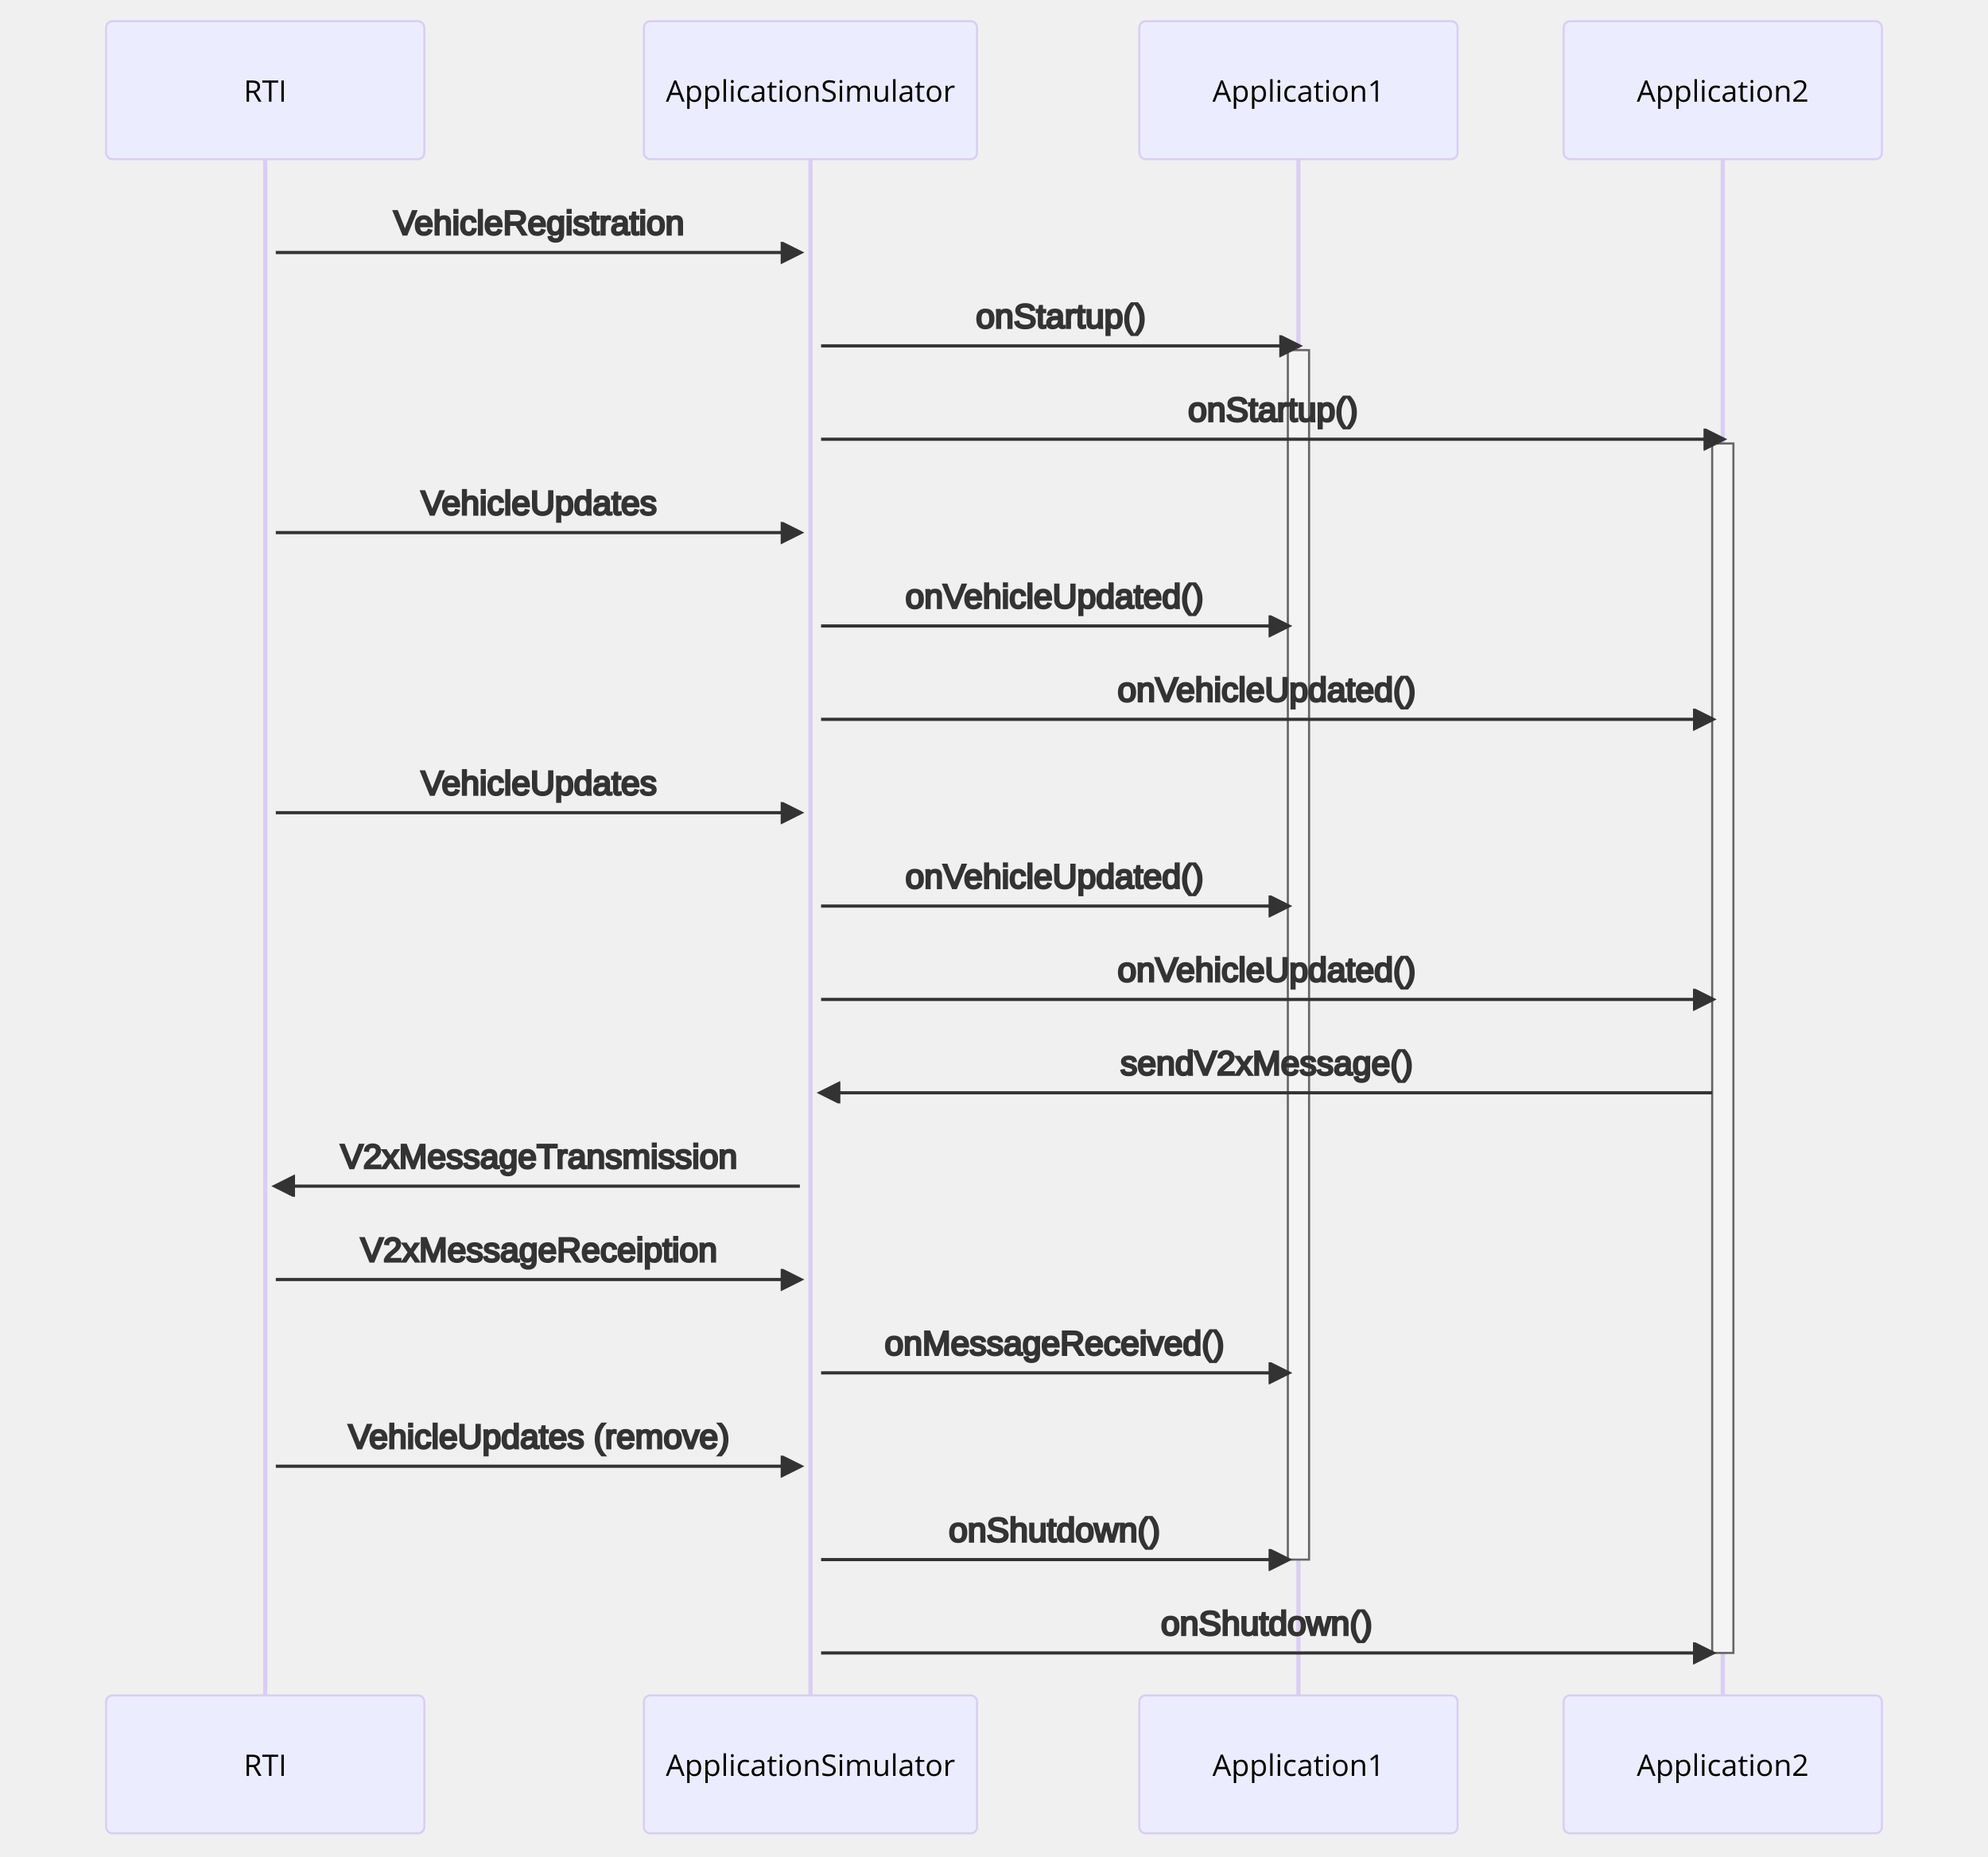
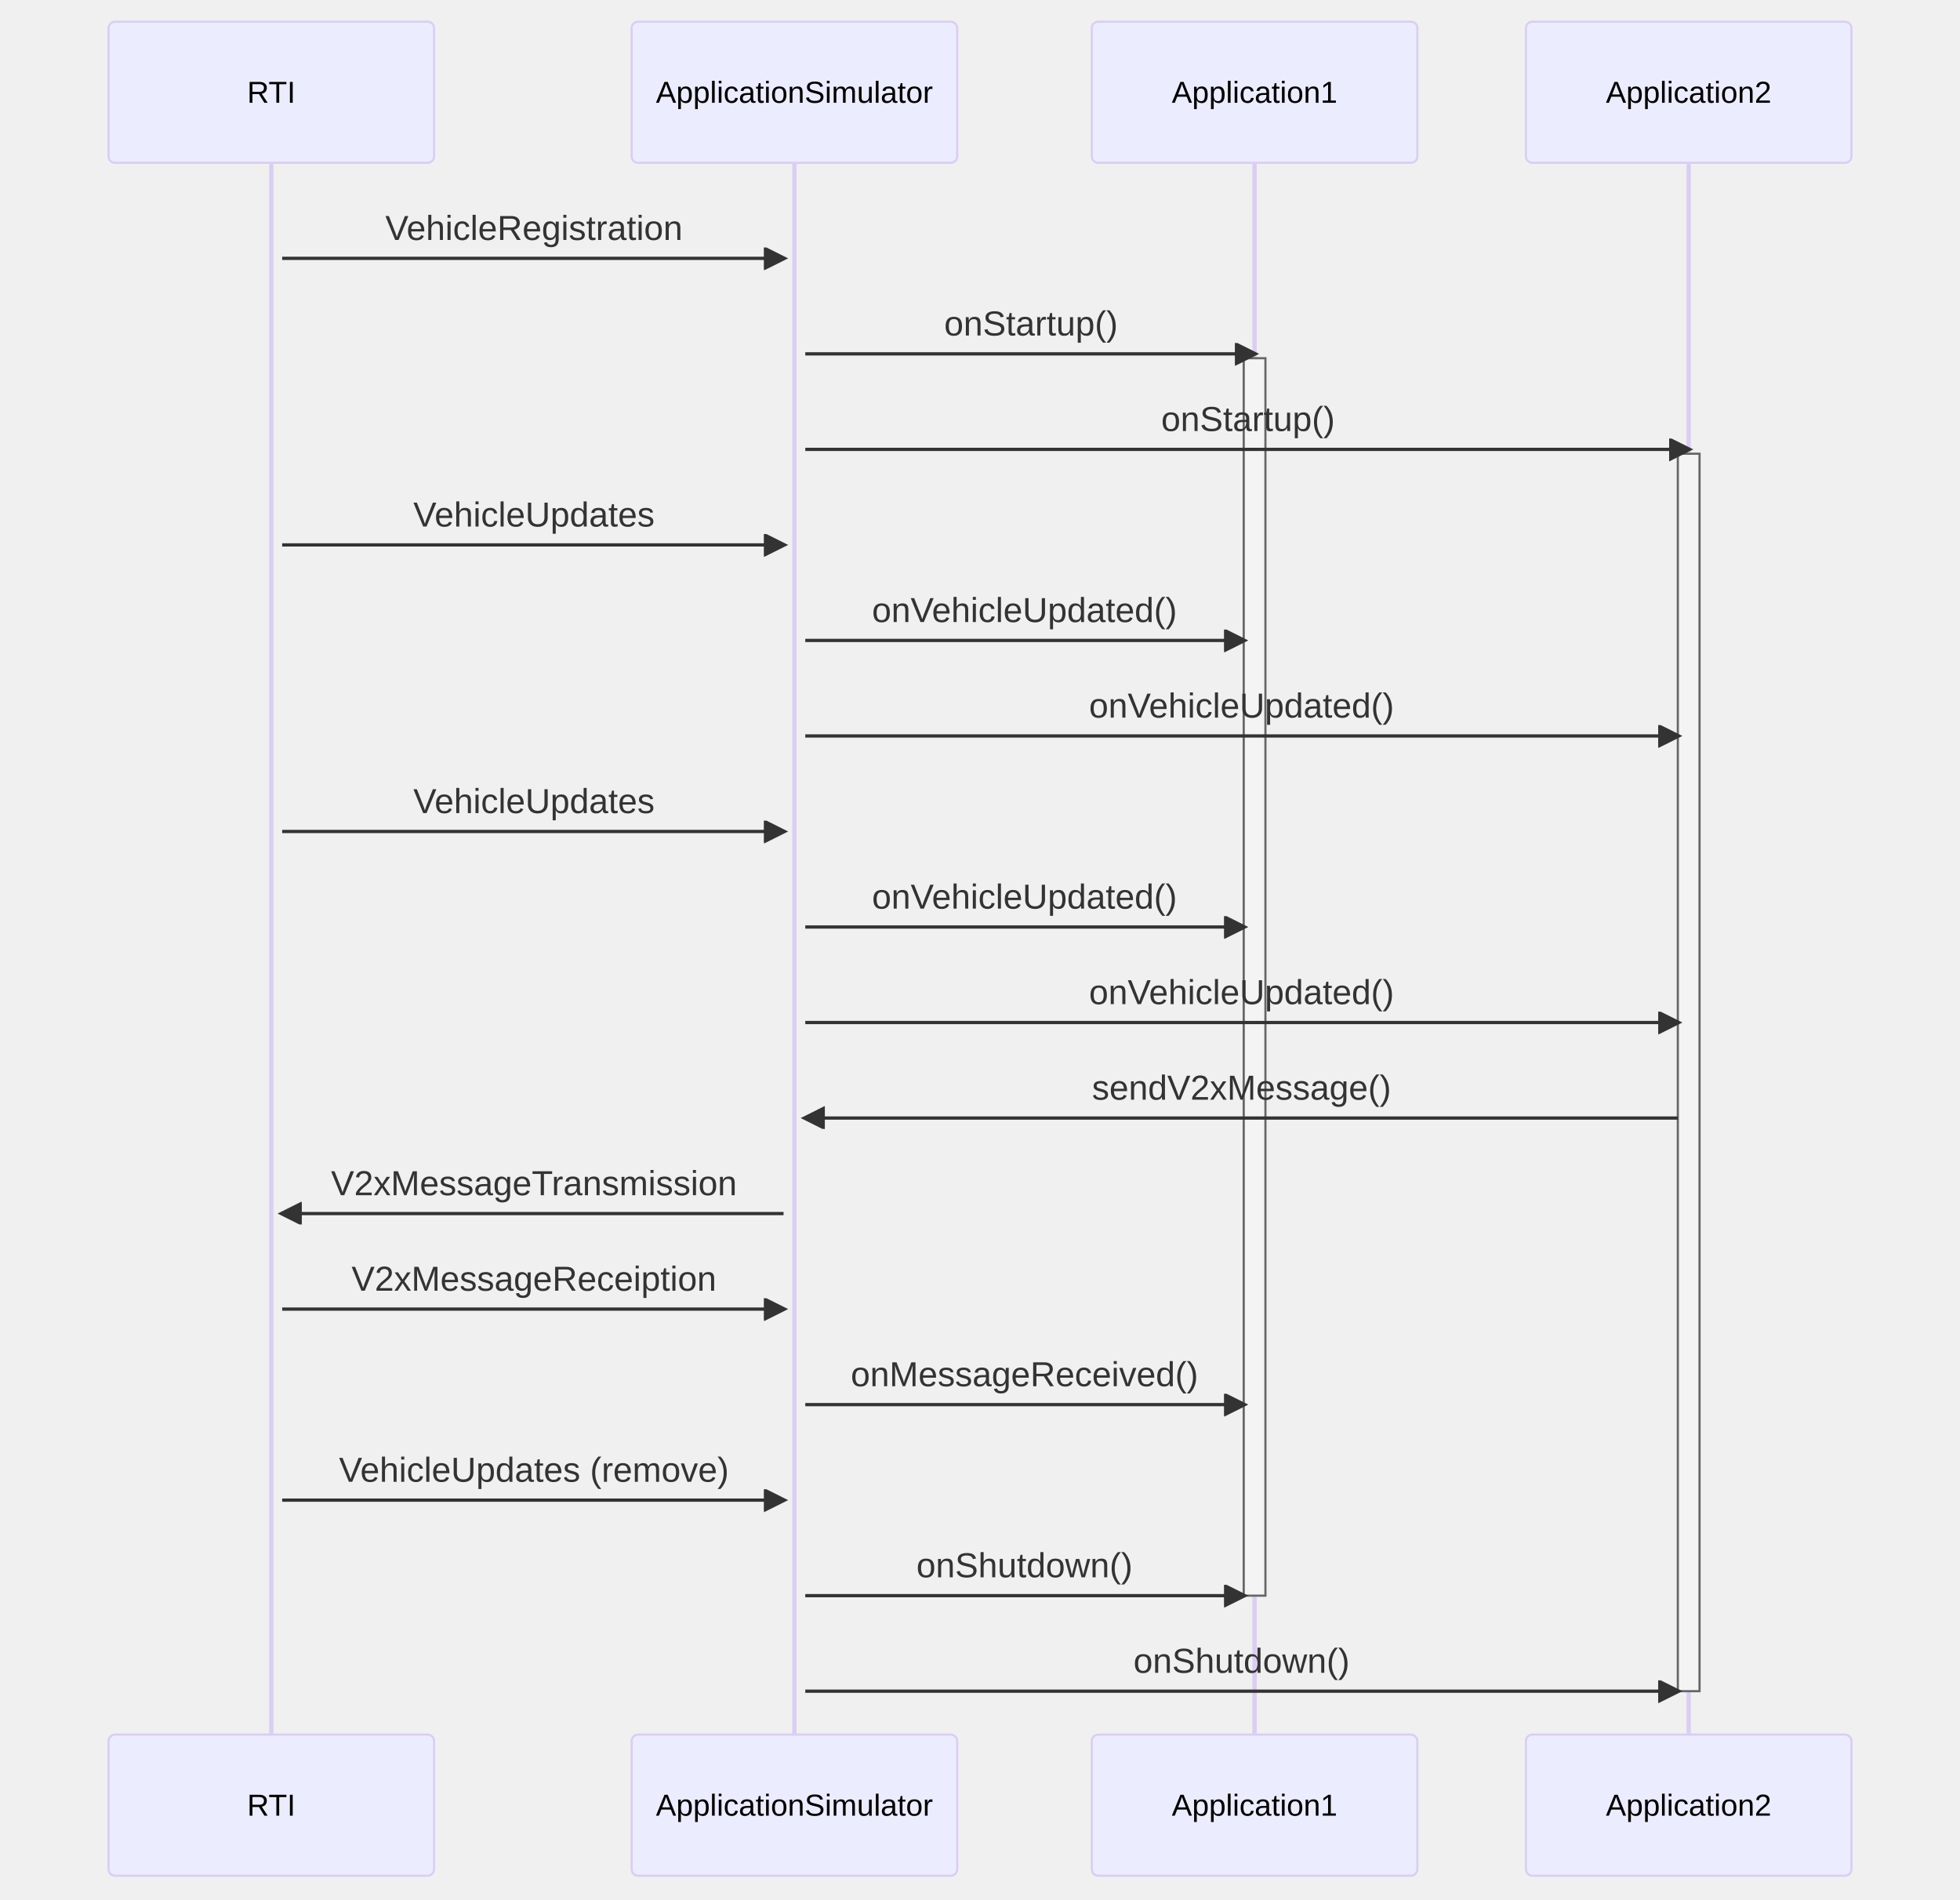
- <svg xmlns="http://www.w3.org/2000/svg" aria-labelledby="chart-title-mermaid-1658409613458 chart-desc-mermaid-1658409613458" role="img" viewBox="-50 -10 937 875" style="max-width: 937px; background-color: white;" height="875" width="100%" id="mermaid-1658409613458">
-   <style>#mermaid-1658409613458 {font-family:"trebuchet ms",verdana,arial,sans-serif;font-size:16px;fill:#333;}#mermaid-1658409613458 .error-icon{fill:#552222;}#mermaid-1658409613458 .error-text{fill:#552222;stroke:#552222;}#mermaid-1658409613458 .edge-thickness-normal{stroke-width:2px;}#mermaid-1658409613458 .edge-thickness-thick{stroke-width:3.5px;}#mermaid-1658409613458 .edge-pattern-solid{stroke-dasharray:0;}#mermaid-1658409613458 .edge-pattern-dashed{stroke-dasharray:3;}#mermaid-1658409613458 .edge-pattern-dotted{stroke-dasharray:2;}#mermaid-1658409613458 .marker{fill:#333333;stroke:#333333;}#mermaid-1658409613458 .marker.cross{stroke:#333333;}#mermaid-1658409613458 svg{font-family:"trebuchet ms",verdana,arial,sans-serif;font-size:16px;}#mermaid-1658409613458 .actor{stroke:hsl(259.626, 59.777%, 87.902%);fill:#ECECFF;}#mermaid-1658409613458 text.actor&gt;tspan{fill:black;stroke:none;}#mermaid-1658409613458 .actor-line{stroke:grey;}#mermaid-1658409613458 .messageLine0{stroke-width:1.5;stroke-dasharray:none;stroke:#333;}#mermaid-1658409613458 .messageLine1{stroke-width:1.5;stroke-dasharray:2,2;stroke:#333;}#mermaid-1658409613458 #arrowhead path{fill:#333;stroke:#333;}#mermaid-1658409613458 .sequenceNumber{fill:white;}#mermaid-1658409613458 #sequencenumber{fill:#333;}#mermaid-1658409613458 #crosshead path{fill:#333;stroke:#333;}#mermaid-1658409613458 .messageText{fill:#333;stroke:#333;}#mermaid-1658409613458 .labelBox{stroke:hsl(259.626, 59.777%, 87.902%);fill:#ECECFF;}#mermaid-1658409613458 .labelText,#mermaid-1658409613458 .labelText&gt;tspan{fill:black;stroke:none;}#mermaid-1658409613458 .loopText,#mermaid-1658409613458 .loopText&gt;tspan{fill:black;stroke:none;}#mermaid-1658409613458 .loopLine{stroke-width:2px;stroke-dasharray:2,2;stroke:hsl(259.626, 59.777%, 87.902%);fill:hsl(259.626, 59.777%, 87.902%);}#mermaid-1658409613458 .note{stroke:#aaaa33;fill:#fff5ad;}#mermaid-1658409613458 .noteText,#mermaid-1658409613458 .noteText&gt;tspan{fill:black;stroke:none;}#mermaid-1658409613458 .activation0{fill:#f4f4f4;stroke:#666;}#mermaid-1658409613458 .activation1{fill:#f4f4f4;stroke:#666;}#mermaid-1658409613458 .activation2{fill:#f4f4f4;stroke:#666;}#mermaid-1658409613458 .actorPopupMenu{position:absolute;}#mermaid-1658409613458 .actorPopupMenuPanel{position:absolute;fill:#ECECFF;box-shadow:0px 8px 16px 0px rgba(0,0,0,0.2);filter:drop-shadow(3px 5px 2px rgb(0 0 0 / 0.4));}#mermaid-1658409613458 .actor-man line{stroke:hsl(259.626, 59.777%, 87.902%);fill:#ECECFF;}#mermaid-1658409613458 .actor-man circle,#mermaid-1658409613458 line{stroke:hsl(259.626, 59.777%, 87.902%);fill:#ECECFF;stroke-width:2px;}#mermaid-1658409613458 :root{--mermaid-font-family:"trebuchet ms",verdana,arial,sans-serif;}</style>
+ <svg xmlns="http://www.w3.org/2000/svg" aria-labelledby="chart-title-mermaid-1666691301138 chart-desc-mermaid-1666691301138" role="img" viewBox="-50 -10 903 875" style="max-width: 903px; background-color: white;" width="100%" id="mermaid-1666691301138">
+   <style>#mermaid-1666691301138 {font-family:"trebuchet ms",verdana,arial,sans-serif;font-size:16px;fill:#333;}#mermaid-1666691301138 .error-icon{fill:#552222;}#mermaid-1666691301138 .error-text{fill:#552222;stroke:#552222;}#mermaid-1666691301138 .edge-thickness-normal{stroke-width:2px;}#mermaid-1666691301138 .edge-thickness-thick{stroke-width:3.5px;}#mermaid-1666691301138 .edge-pattern-solid{stroke-dasharray:0;}#mermaid-1666691301138 .edge-pattern-dashed{stroke-dasharray:3;}#mermaid-1666691301138 .edge-pattern-dotted{stroke-dasharray:2;}#mermaid-1666691301138 .marker{fill:#333333;stroke:#333333;}#mermaid-1666691301138 .marker.cross{stroke:#333333;}#mermaid-1666691301138 svg{font-family:"trebuchet ms",verdana,arial,sans-serif;font-size:16px;}#mermaid-1666691301138 .actor{stroke:hsl(259.626, 59.777%, 87.902%);fill:#ECECFF;}#mermaid-1666691301138 text.actor&gt;tspan{fill:black;stroke:none;}#mermaid-1666691301138 .actor-line{stroke:grey;}#mermaid-1666691301138 .messageLine0{stroke-width:1.5;stroke-dasharray:none;stroke:#333;}#mermaid-1666691301138 .messageLine1{stroke-width:1.5;stroke-dasharray:2,2;stroke:#333;}#mermaid-1666691301138 #arrowhead path{fill:#333;stroke:#333;}#mermaid-1666691301138 .sequenceNumber{fill:white;}#mermaid-1666691301138 #sequencenumber{fill:#333;}#mermaid-1666691301138 #crosshead path{fill:#333;stroke:#333;}#mermaid-1666691301138 .messageText{fill:#333;stroke:none;}#mermaid-1666691301138 .labelBox{stroke:hsl(259.626, 59.777%, 87.902%);fill:#ECECFF;}#mermaid-1666691301138 .labelText,#mermaid-1666691301138 .labelText&gt;tspan{fill:black;stroke:none;}#mermaid-1666691301138 .loopText,#mermaid-1666691301138 .loopText&gt;tspan{fill:black;stroke:none;}#mermaid-1666691301138 .loopLine{stroke-width:2px;stroke-dasharray:2,2;stroke:hsl(259.626, 59.777%, 87.902%);fill:hsl(259.626, 59.777%, 87.902%);}#mermaid-1666691301138 .note{stroke:#aaaa33;fill:#fff5ad;}#mermaid-1666691301138 .noteText,#mermaid-1666691301138 .noteText&gt;tspan{fill:black;stroke:none;}#mermaid-1666691301138 .activation0{fill:#f4f4f4;stroke:#666;}#mermaid-1666691301138 .activation1{fill:#f4f4f4;stroke:#666;}#mermaid-1666691301138 .activation2{fill:#f4f4f4;stroke:#666;}#mermaid-1666691301138 .actorPopupMenu{position:absolute;}#mermaid-1666691301138 .actorPopupMenuPanel{position:absolute;fill:#ECECFF;box-shadow:0px 8px 16px 0px rgba(0,0,0,0.2);filter:drop-shadow(3px 5px 2px rgb(0 0 0 / 0.4));}#mermaid-1666691301138 .actor-man line{stroke:hsl(259.626, 59.777%, 87.902%);fill:#ECECFF;}#mermaid-1666691301138 .actor-man circle,#mermaid-1666691301138 line{stroke:hsl(259.626, 59.777%, 87.902%);fill:#ECECFF;stroke-width:2px;}#mermaid-1666691301138 :root{--mermaid-font-family:"trebuchet ms",verdana,arial,sans-serif;}</style>
  <g />
  <defs>
    <symbol height="24" width="24" id="computer">
      <path d="M2 2v13h20v-13h-20zm18 11h-16v-9h16v9zm-10.228 6l.466-1h3.524l.467 1h-4.457zm14.228 3h-24l2-6h2.104l-1.33 4h18.45l-1.297-4h2.073l2 6zm-5-10h-14v-7h14v7z" transform="scale(.5)" />
    </symbol>
  </defs>
  <defs>
    <symbol clip-rule="evenodd" fill-rule="evenodd" id="database">
      <path d="M12.258.001l.256.004.255.005.253.008.251.01.249.012.247.015.246.016.242.019.241.02.239.023.236.024.233.027.231.028.229.031.225.032.223.034.22.036.217.038.214.04.211.041.208.043.205.045.201.046.198.048.194.05.191.051.187.053.183.054.18.056.175.057.172.059.168.06.163.061.16.063.155.064.15.066.074.033.073.033.071.034.07.034.069.035.068.035.067.035.066.035.064.036.064.036.062.036.06.036.06.037.058.037.058.037.055.038.055.038.053.038.052.038.051.039.05.039.048.039.047.039.045.04.044.04.043.04.041.04.04.041.039.041.037.041.036.041.034.041.033.042.032.042.03.042.029.042.027.042.026.043.024.043.023.043.021.043.02.043.018.044.017.043.015.044.013.044.012.044.011.045.009.044.007.045.006.045.004.045.002.045.001.045v17l-.001.045-.002.045-.004.045-.006.045-.007.045-.009.044-.011.045-.012.044-.013.044-.015.044-.017.043-.018.044-.02.043-.021.043-.023.043-.024.043-.026.043-.027.042-.029.042-.03.042-.032.042-.033.042-.034.041-.036.041-.037.041-.039.041-.04.041-.041.04-.043.04-.044.04-.045.04-.047.039-.048.039-.05.039-.051.039-.052.038-.053.038-.055.038-.055.038-.058.037-.058.037-.06.037-.06.036-.062.036-.064.036-.064.036-.066.035-.067.035-.068.035-.069.035-.07.034-.071.034-.073.033-.074.033-.15.066-.155.064-.16.063-.163.061-.168.06-.172.059-.175.057-.18.056-.183.054-.187.053-.191.051-.194.05-.198.048-.201.046-.205.045-.208.043-.211.041-.214.04-.217.038-.22.036-.223.034-.225.032-.229.031-.231.028-.233.027-.236.024-.239.023-.241.02-.242.019-.246.016-.247.015-.249.012-.251.01-.253.008-.255.005-.256.004-.258.001-.258-.001-.256-.004-.255-.005-.253-.008-.251-.01-.249-.012-.247-.015-.245-.016-.243-.019-.241-.02-.238-.023-.236-.024-.234-.027-.231-.028-.228-.031-.226-.032-.223-.034-.22-.036-.217-.038-.214-.04-.211-.041-.208-.043-.204-.045-.201-.046-.198-.048-.195-.05-.19-.051-.187-.053-.184-.054-.179-.056-.176-.057-.172-.059-.167-.06-.164-.061-.159-.063-.155-.064-.151-.066-.074-.033-.072-.033-.072-.034-.07-.034-.069-.035-.068-.035-.067-.035-.066-.035-.064-.036-.063-.036-.062-.036-.061-.036-.06-.037-.058-.037-.057-.037-.056-.038-.055-.038-.053-.038-.052-.038-.051-.039-.049-.039-.049-.039-.046-.039-.046-.04-.044-.04-.043-.04-.041-.04-.04-.041-.039-.041-.037-.041-.036-.041-.034-.041-.033-.042-.032-.042-.03-.042-.029-.042-.027-.042-.026-.043-.024-.043-.023-.043-.021-.043-.02-.043-.018-.044-.017-.043-.015-.044-.013-.044-.012-.044-.011-.045-.009-.044-.007-.045-.006-.045-.004-.045-.002-.045-.001-.045v-17l.001-.045.002-.045.004-.045.006-.045.007-.045.009-.044.011-.045.012-.044.013-.044.015-.044.017-.043.018-.044.02-.043.021-.043.023-.043.024-.043.026-.043.027-.042.029-.042.03-.042.032-.042.033-.042.034-.041.036-.041.037-.041.039-.041.04-.041.041-.04.043-.04.044-.04.046-.04.046-.039.049-.039.049-.039.051-.039.052-.038.053-.038.055-.038.056-.038.057-.037.058-.037.06-.037.061-.036.062-.036.063-.036.064-.036.066-.035.067-.035.068-.035.069-.035.07-.034.072-.034.072-.033.074-.033.151-.066.155-.064.159-.063.164-.061.167-.06.172-.059.176-.057.179-.056.184-.054.187-.053.19-.051.195-.05.198-.048.201-.046.204-.045.208-.043.211-.041.214-.04.217-.038.22-.036.223-.034.226-.032.228-.031.231-.028.234-.027.236-.024.238-.023.241-.02.243-.019.245-.016.247-.015.249-.012.251-.01.253-.008.255-.005.256-.004.258-.001.258.001zm-9.258 20.499v.01l.001.021.003.021.004.022.005.021.006.022.007.022.009.023.01.022.011.023.012.023.013.023.015.023.016.024.017.023.018.024.019.024.021.024.022.025.023.024.024.025.052.049.056.05.061.051.066.051.07.051.075.051.079.052.084.052.088.052.092.052.097.052.102.051.105.052.11.052.114.051.119.051.123.051.127.05.131.05.135.05.139.048.144.049.147.047.152.047.155.047.16.045.163.045.167.043.171.043.176.041.178.041.183.039.187.039.19.037.194.035.197.035.202.033.204.031.209.03.212.029.216.027.219.025.222.024.226.021.23.02.233.018.236.016.24.015.243.012.246.01.249.008.253.005.256.004.259.001.26-.001.257-.004.254-.005.25-.008.247-.011.244-.012.241-.014.237-.016.233-.018.231-.021.226-.021.224-.024.22-.026.216-.027.212-.028.21-.031.205-.031.202-.034.198-.034.194-.036.191-.037.187-.039.183-.04.179-.04.175-.042.172-.043.168-.044.163-.045.16-.046.155-.046.152-.047.148-.048.143-.049.139-.049.136-.05.131-.05.126-.05.123-.051.118-.052.114-.051.11-.052.106-.052.101-.052.096-.052.092-.052.088-.053.083-.051.079-.052.074-.052.07-.051.065-.051.06-.051.056-.05.051-.05.023-.024.023-.025.021-.024.02-.024.019-.024.018-.024.017-.024.015-.023.014-.024.013-.023.012-.023.01-.023.01-.022.008-.022.006-.022.006-.022.004-.022.004-.021.001-.021.001-.021v-4.127l-.077.055-.08.053-.083.054-.085.053-.087.052-.09.052-.093.051-.095.05-.097.05-.1.049-.102.049-.105.048-.106.047-.109.047-.111.046-.114.045-.115.045-.118.044-.12.043-.122.042-.124.042-.126.041-.128.04-.13.04-.132.038-.134.038-.135.037-.138.037-.139.035-.142.035-.143.034-.144.033-.147.032-.148.031-.15.03-.151.03-.153.029-.154.027-.156.027-.158.026-.159.025-.161.024-.162.023-.163.022-.165.021-.166.02-.167.019-.169.018-.169.017-.171.016-.173.015-.173.014-.175.013-.175.012-.177.011-.178.01-.179.008-.179.008-.181.006-.182.005-.182.004-.184.003-.184.002h-.37l-.184-.002-.184-.003-.182-.004-.182-.005-.181-.006-.179-.008-.179-.008-.178-.01-.176-.011-.176-.012-.175-.013-.173-.014-.172-.015-.171-.016-.17-.017-.169-.018-.167-.019-.166-.02-.165-.021-.163-.022-.162-.023-.161-.024-.159-.025-.157-.026-.156-.027-.155-.027-.153-.029-.151-.03-.15-.03-.148-.031-.146-.032-.145-.033-.143-.034-.141-.035-.14-.035-.137-.037-.136-.037-.134-.038-.132-.038-.13-.04-.128-.04-.126-.041-.124-.042-.122-.042-.12-.044-.117-.043-.116-.045-.113-.045-.112-.046-.109-.047-.106-.047-.105-.048-.102-.049-.1-.049-.097-.05-.095-.05-.093-.052-.09-.051-.087-.052-.085-.053-.083-.054-.08-.054-.077-.054v4.127zm0-5.654v.011l.001.021.003.021.004.021.005.022.006.022.007.022.009.022.01.022.011.023.012.023.013.023.015.024.016.023.017.024.018.024.019.024.021.024.022.024.023.025.024.024.052.05.056.05.061.05.066.051.07.051.075.052.079.051.084.052.088.052.092.052.097.052.102.052.105.052.11.051.114.051.119.052.123.05.127.051.131.05.135.049.139.049.144.048.147.048.152.047.155.046.16.045.163.045.167.044.171.042.176.042.178.04.183.04.187.038.19.037.194.036.197.034.202.033.204.032.209.03.212.028.216.027.219.025.222.024.226.022.23.02.233.018.236.016.24.014.243.012.246.01.249.008.253.006.256.003.259.001.26-.001.257-.003.254-.006.25-.008.247-.01.244-.012.241-.015.237-.016.233-.018.231-.02.226-.022.224-.024.22-.025.216-.027.212-.029.21-.03.205-.032.202-.033.198-.035.194-.036.191-.037.187-.039.183-.039.179-.041.175-.042.172-.043.168-.044.163-.045.16-.045.155-.047.152-.047.148-.048.143-.048.139-.05.136-.049.131-.05.126-.051.123-.051.118-.051.114-.052.11-.052.106-.052.101-.052.096-.052.092-.052.088-.052.083-.052.079-.052.074-.051.07-.052.065-.051.06-.05.056-.051.051-.049.023-.025.023-.024.021-.025.02-.024.019-.024.018-.024.017-.024.015-.023.014-.023.013-.024.012-.022.01-.023.01-.023.008-.022.006-.022.006-.022.004-.021.004-.022.001-.021.001-.021v-4.139l-.077.054-.08.054-.083.054-.085.052-.087.053-.09.051-.093.051-.095.051-.097.05-.1.049-.102.049-.105.048-.106.047-.109.047-.111.046-.114.045-.115.044-.118.044-.12.044-.122.042-.124.042-.126.041-.128.04-.13.039-.132.039-.134.038-.135.037-.138.036-.139.036-.142.035-.143.033-.144.033-.147.033-.148.031-.15.03-.151.03-.153.028-.154.028-.156.027-.158.026-.159.025-.161.024-.162.023-.163.022-.165.021-.166.02-.167.019-.169.018-.169.017-.171.016-.173.015-.173.014-.175.013-.175.012-.177.011-.178.009-.179.009-.179.007-.181.007-.182.005-.182.004-.184.003-.184.002h-.37l-.184-.002-.184-.003-.182-.004-.182-.005-.181-.007-.179-.007-.179-.009-.178-.009-.176-.011-.176-.012-.175-.013-.173-.014-.172-.015-.171-.016-.17-.017-.169-.018-.167-.019-.166-.02-.165-.021-.163-.022-.162-.023-.161-.024-.159-.025-.157-.026-.156-.027-.155-.028-.153-.028-.151-.03-.15-.03-.148-.031-.146-.033-.145-.033-.143-.033-.141-.035-.14-.036-.137-.036-.136-.037-.134-.038-.132-.039-.13-.039-.128-.04-.126-.041-.124-.042-.122-.043-.12-.043-.117-.044-.116-.044-.113-.046-.112-.046-.109-.046-.106-.047-.105-.048-.102-.049-.1-.049-.097-.05-.095-.051-.093-.051-.09-.051-.087-.053-.085-.052-.083-.054-.08-.054-.077-.054v4.139zm0-5.666v.011l.001.02.003.022.004.021.005.022.006.021.007.022.009.023.01.022.011.023.012.023.013.023.015.023.016.024.017.024.018.023.019.024.021.025.022.024.023.024.024.025.052.05.056.05.061.05.066.051.07.051.075.052.079.051.084.052.088.052.092.052.097.052.102.052.105.051.11.052.114.051.119.051.123.051.127.05.131.05.135.05.139.049.144.048.147.048.152.047.155.046.16.045.163.045.167.043.171.043.176.042.178.04.183.04.187.038.19.037.194.036.197.034.202.033.204.032.209.03.212.028.216.027.219.025.222.024.226.021.23.02.233.018.236.017.24.014.243.012.246.01.249.008.253.006.256.003.259.001.26-.001.257-.003.254-.006.25-.008.247-.01.244-.013.241-.014.237-.016.233-.018.231-.02.226-.022.224-.024.22-.025.216-.027.212-.029.21-.03.205-.032.202-.033.198-.035.194-.036.191-.037.187-.039.183-.039.179-.041.175-.042.172-.043.168-.044.163-.045.16-.045.155-.047.152-.047.148-.048.143-.049.139-.049.136-.049.131-.051.126-.05.123-.051.118-.052.114-.051.11-.052.106-.052.101-.052.096-.052.092-.052.088-.052.083-.052.079-.052.074-.052.07-.051.065-.051.06-.051.056-.05.051-.049.023-.025.023-.025.021-.024.02-.024.019-.024.018-.024.017-.024.015-.023.014-.024.013-.023.012-.023.01-.022.01-.023.008-.022.006-.022.006-.022.004-.022.004-.021.001-.021.001-.021v-4.153l-.077.054-.08.054-.083.053-.085.053-.087.053-.09.051-.093.051-.095.051-.097.05-.1.049-.102.048-.105.048-.106.048-.109.046-.111.046-.114.046-.115.044-.118.044-.12.043-.122.043-.124.042-.126.041-.128.04-.13.039-.132.039-.134.038-.135.037-.138.036-.139.036-.142.034-.143.034-.144.033-.147.032-.148.032-.15.03-.151.03-.153.028-.154.028-.156.027-.158.026-.159.024-.161.024-.162.023-.163.023-.165.021-.166.02-.167.019-.169.018-.169.017-.171.016-.173.015-.173.014-.175.013-.175.012-.177.01-.178.01-.179.009-.179.007-.181.006-.182.006-.182.004-.184.003-.184.001-.185.001-.185-.001-.184-.001-.184-.003-.182-.004-.182-.006-.181-.006-.179-.007-.179-.009-.178-.01-.176-.01-.176-.012-.175-.013-.173-.014-.172-.015-.171-.016-.17-.017-.169-.018-.167-.019-.166-.02-.165-.021-.163-.023-.162-.023-.161-.024-.159-.024-.157-.026-.156-.027-.155-.028-.153-.028-.151-.03-.15-.03-.148-.032-.146-.032-.145-.033-.143-.034-.141-.034-.14-.036-.137-.036-.136-.037-.134-.038-.132-.039-.13-.039-.128-.041-.126-.041-.124-.041-.122-.043-.12-.043-.117-.044-.116-.044-.113-.046-.112-.046-.109-.046-.106-.048-.105-.048-.102-.048-.1-.05-.097-.049-.095-.051-.093-.051-.09-.052-.087-.052-.085-.053-.083-.053-.08-.054-.077-.054v4.153zm8.74-8.179l-.257.004-.254.005-.25.008-.247.011-.244.012-.241.014-.237.016-.233.018-.231.021-.226.022-.224.023-.22.026-.216.027-.212.028-.21.031-.205.032-.202.033-.198.034-.194.036-.191.038-.187.038-.183.04-.179.041-.175.042-.172.043-.168.043-.163.045-.16.046-.155.046-.152.048-.148.048-.143.048-.139.049-.136.05-.131.05-.126.051-.123.051-.118.051-.114.052-.11.052-.106.052-.101.052-.096.052-.092.052-.088.052-.083.052-.079.052-.074.051-.07.052-.065.051-.06.05-.056.05-.051.05-.023.025-.023.024-.021.024-.02.025-.019.024-.018.024-.017.023-.015.024-.014.023-.013.023-.012.023-.01.023-.01.022-.008.022-.006.023-.006.021-.004.022-.004.021-.001.021-.001.021.001.021.001.021.004.021.004.022.006.021.006.023.008.022.01.022.01.023.012.023.013.023.014.023.015.024.017.023.018.024.019.024.02.025.021.024.023.024.023.025.051.05.056.05.06.05.065.051.07.052.074.051.079.052.083.052.088.052.092.052.096.052.101.052.106.052.11.052.114.052.118.051.123.051.126.051.131.05.136.05.139.049.143.048.148.048.152.048.155.046.16.046.163.045.168.043.172.043.175.042.179.041.183.04.187.038.191.038.194.036.198.034.202.033.205.032.21.031.212.028.216.027.22.026.224.023.226.022.231.021.233.018.237.016.241.014.244.012.247.011.25.008.254.005.257.004.26.001.26-.001.257-.004.254-.005.25-.008.247-.011.244-.012.241-.014.237-.016.233-.018.231-.021.226-.022.224-.023.22-.026.216-.027.212-.028.21-.031.205-.032.202-.033.198-.034.194-.036.191-.038.187-.038.183-.04.179-.041.175-.042.172-.043.168-.043.163-.045.16-.046.155-.046.152-.048.148-.048.143-.048.139-.049.136-.05.131-.05.126-.051.123-.051.118-.051.114-.052.11-.052.106-.052.101-.052.096-.052.092-.052.088-.052.083-.052.079-.052.074-.051.07-.052.065-.051.06-.05.056-.05.051-.05.023-.025.023-.024.021-.024.02-.025.019-.024.018-.024.017-.023.015-.024.014-.023.013-.023.012-.023.01-.023.01-.022.008-.022.006-.023.006-.021.004-.022.004-.021.001-.021.001-.021-.001-.021-.001-.021-.004-.021-.004-.022-.006-.021-.006-.023-.008-.022-.01-.022-.01-.023-.012-.023-.013-.023-.014-.023-.015-.024-.017-.023-.018-.024-.019-.024-.02-.025-.021-.024-.023-.024-.023-.025-.051-.05-.056-.05-.06-.05-.065-.051-.07-.052-.074-.051-.079-.052-.083-.052-.088-.052-.092-.052-.096-.052-.101-.052-.106-.052-.11-.052-.114-.052-.118-.051-.123-.051-.126-.051-.131-.05-.136-.05-.139-.049-.143-.048-.148-.048-.152-.048-.155-.046-.16-.046-.163-.045-.168-.043-.172-.043-.175-.042-.179-.041-.183-.04-.187-.038-.191-.038-.194-.036-.198-.034-.202-.033-.205-.032-.21-.031-.212-.028-.216-.027-.22-.026-.224-.023-.226-.022-.231-.021-.233-.018-.237-.016-.241-.014-.244-.012-.247-.011-.25-.008-.254-.005-.257-.004-.26-.001-.26.001z" transform="scale(.5)" />
    </symbol>
  </defs>
  <defs>
    <symbol height="24" width="24" id="clock">
      <path d="M12 2c5.514 0 10 4.486 10 10s-4.486 10-10 10-10-4.486-10-10 4.486-10 10-10zm0-2c-6.627 0-12 5.373-12 12s5.373 12 12 12 12-5.373 12-12-5.373-12-12-12zm5.848 12.459c.202.038.202.333.001.372-1.907.361-6.045 1.111-6.547 1.111-.719 0-1.301-.582-1.301-1.301 0-.512.77-5.447 1.125-7.445.034-.192.312-.181.343.014l.985 6.238 5.394 1.011z" transform="scale(.5)" />
    </symbol>
  </defs>
  <g>
    <line stroke="#999" stroke-width="0.5px" class="200" y2="809" x2="75" y1="5" x1="75" id="actor0" />
    <g id="root-0">
      <rect class="actor" ry="3" rx="3" height="65" width="150" stroke="#666" fill="#eaeaea" y="0" x="0" />
-       <text style="text-anchor: middle; font-size: 14px; font-weight: 400; font-family: &quot;Open Sans&quot;, sans-serif;" class="actor" alignment-baseline="central" dominant-baseline="central" y="32.5" x="75">
+       <text style="text-anchor: middle; font-size: 14px; font-weight: 400;" class="actor" alignment-baseline="central" dominant-baseline="central" y="32.5" x="75">
        <tspan dy="0" x="75">RTI</tspan>
      </text>
    </g>
  </g>
  <g>
-     <line stroke="#999" stroke-width="0.5px" class="200" y2="809" x2="332" y1="5" x1="332" id="actor1" />
+     <line stroke="#999" stroke-width="0.5px" class="200" y2="809" x2="316" y1="5" x1="316" id="actor1" />
    <g id="root-1">
-       <rect class="actor" ry="3" rx="3" height="65" width="157" stroke="#666" fill="#eaeaea" y="0" x="253.5" />
-       <text style="text-anchor: middle; font-size: 14px; font-weight: 400; font-family: &quot;Open Sans&quot;, sans-serif;" class="actor" alignment-baseline="central" dominant-baseline="central" y="32.5" x="332">
-         <tspan dy="0" x="332">ApplicationSimulator</tspan>
+       <rect class="actor" ry="3" rx="3" height="65" width="150" stroke="#666" fill="#eaeaea" y="0" x="241" />
+       <text style="text-anchor: middle; font-size: 14px; font-weight: 400;" class="actor" alignment-baseline="central" dominant-baseline="central" y="32.5" x="316">
+         <tspan dy="0" x="316">ApplicationSimulator</tspan>
      </text>
    </g>
  </g>
  <g>
-     <line stroke="#999" stroke-width="0.5px" class="200" y2="809" x2="562" y1="5" x1="562" id="actor2" />
+     <line stroke="#999" stroke-width="0.5px" class="200" y2="809" x2="528" y1="5" x1="528" id="actor2" />
    <g id="root-2">
-       <rect class="actor" ry="3" rx="3" height="65" width="150" stroke="#666" fill="#eaeaea" y="0" x="487" />
-       <text style="text-anchor: middle; font-size: 14px; font-weight: 400; font-family: &quot;Open Sans&quot;, sans-serif;" class="actor" alignment-baseline="central" dominant-baseline="central" y="32.5" x="562">
-         <tspan dy="0" x="562">Application1</tspan>
+       <rect class="actor" ry="3" rx="3" height="65" width="150" stroke="#666" fill="#eaeaea" y="0" x="453" />
+       <text style="text-anchor: middle; font-size: 14px; font-weight: 400;" class="actor" alignment-baseline="central" dominant-baseline="central" y="32.5" x="528">
+         <tspan dy="0" x="528">Application1</tspan>
      </text>
    </g>
  </g>
  <g>
-     <line stroke="#999" stroke-width="0.5px" class="200" y2="809" x2="762" y1="5" x1="762" id="actor3" />
+     <line stroke="#999" stroke-width="0.5px" class="200" y2="809" x2="728" y1="5" x1="728" id="actor3" />
    <g id="root-3">
-       <rect class="actor" ry="3" rx="3" height="65" width="150" stroke="#666" fill="#eaeaea" y="0" x="687" />
-       <text style="text-anchor: middle; font-size: 14px; font-weight: 400; font-family: &quot;Open Sans&quot;, sans-serif;" class="actor" alignment-baseline="central" dominant-baseline="central" y="32.5" x="762">
-         <tspan dy="0" x="762">Application2</tspan>
+       <rect class="actor" ry="3" rx="3" height="65" width="150" stroke="#666" fill="#eaeaea" y="0" x="653" />
+       <text style="text-anchor: middle; font-size: 14px; font-weight: 400;" class="actor" alignment-baseline="central" dominant-baseline="central" y="32.5" x="728">
+         <tspan dy="0" x="728">Application2</tspan>
      </text>
    </g>
  </g>
  <defs>
    <marker orient="auto" markerHeight="12" markerWidth="12" markerUnits="userSpaceOnUse" refY="5" refX="9" id="arrowhead">
      <path d="M 0 0 L 10 5 L 0 10 z" />
    </marker>
  </defs>
  <defs>
    <marker refY="4" refX="16" orient="auto" markerHeight="8" markerWidth="15" id="crosshead">
      <path style="stroke-dasharray: 0, 0;" d="M 9,2 V 6 L16,4 Z" stroke-width="1px" stroke="#000000" fill="black" />
      <path style="stroke-dasharray: 0, 0;" d="M 0,1 L 6,7 M 6,1 L 0,7" stroke-width="1px" stroke="#000000" fill="none" />
    </marker>
  </defs>
  <defs>
    <marker orient="auto" markerHeight="28" markerWidth="20" refY="7" refX="18" id="filled-head">
      <path d="M 18,7 L9,13 L14,7 L9,1 Z" />
    </marker>
  </defs>
  <defs>
    <marker orient="auto" markerHeight="40" markerWidth="60" refY="15" refX="15" id="sequencenumber">
      <circle r="6" cy="15" cx="15" />
    </marker>
  </defs>
  <g />
  <g />
  <g>
-     <rect class="activation0" ry="0" rx="0" height="570" width="10" stroke="#666" fill="#EDF2AE" y="155" x="557" />
+     <rect class="activation0" ry="0" rx="0" height="570" width="10" stroke="#666" fill="#EDF2AE" y="155" x="523" />
  </g>
  <g>
-     <rect class="activation0" ry="0" rx="0" height="570" width="10" stroke="#666" fill="#EDF2AE" y="199" x="757" />
+     <rect class="activation0" ry="0" rx="0" height="570" width="10" stroke="#666" fill="#EDF2AE" y="199" x="723" />
  </g>
-   <text style="font-family: &quot;trebuchet ms&quot;, verdana, arial, sans-serif; font-size: 16px; font-weight: 400;" dy="1em" class="messageText" alignment-baseline="middle" dominant-baseline="middle" text-anchor="middle" y="80" x="204">VehicleRegistration</text>
-   <line style="fill: none;" marker-end="url(#arrowhead)" stroke="none" stroke-width="2" class="messageLine0" y2="109" x2="327" y1="109" x1="80" />
-   <text style="font-family: &quot;trebuchet ms&quot;, verdana, arial, sans-serif; font-size: 16px; font-weight: 400;" dy="1em" class="messageText" alignment-baseline="middle" dominant-baseline="middle" text-anchor="middle" y="124" x="450">onStartup()</text>
-   <line style="fill: none;" marker-end="url(#arrowhead)" stroke="none" stroke-width="2" class="messageLine0" y2="153" x2="562" y1="153" x1="337" />
-   <text style="font-family: &quot;trebuchet ms&quot;, verdana, arial, sans-serif; font-size: 16px; font-weight: 400;" dy="1em" class="messageText" alignment-baseline="middle" dominant-baseline="middle" text-anchor="middle" y="168" x="550">onStartup()</text>
-   <line style="fill: none;" marker-end="url(#arrowhead)" stroke="none" stroke-width="2" class="messageLine0" y2="197" x2="762" y1="197" x1="337" />
-   <text style="font-family: &quot;trebuchet ms&quot;, verdana, arial, sans-serif; font-size: 16px; font-weight: 400;" dy="1em" class="messageText" alignment-baseline="middle" dominant-baseline="middle" text-anchor="middle" y="212" x="204">VehicleUpdates</text>
-   <line style="fill: none;" marker-end="url(#arrowhead)" stroke="none" stroke-width="2" class="messageLine0" y2="241" x2="327" y1="241" x1="80" />
-   <text style="font-family: &quot;trebuchet ms&quot;, verdana, arial, sans-serif; font-size: 16px; font-weight: 400;" dy="1em" class="messageText" alignment-baseline="middle" dominant-baseline="middle" text-anchor="middle" y="256" x="447">onVehicleUpdated()</text>
-   <line style="fill: none;" marker-end="url(#arrowhead)" stroke="none" stroke-width="2" class="messageLine0" y2="285" x2="557" y1="285" x1="337" />
-   <text style="font-family: &quot;trebuchet ms&quot;, verdana, arial, sans-serif; font-size: 16px; font-weight: 400;" dy="1em" class="messageText" alignment-baseline="middle" dominant-baseline="middle" text-anchor="middle" y="300" x="547">onVehicleUpdated()</text>
-   <line style="fill: none;" marker-end="url(#arrowhead)" stroke="none" stroke-width="2" class="messageLine0" y2="329" x2="757" y1="329" x1="337" />
-   <text style="font-family: &quot;trebuchet ms&quot;, verdana, arial, sans-serif; font-size: 16px; font-weight: 400;" dy="1em" class="messageText" alignment-baseline="middle" dominant-baseline="middle" text-anchor="middle" y="344" x="204">VehicleUpdates</text>
-   <line style="fill: none;" marker-end="url(#arrowhead)" stroke="none" stroke-width="2" class="messageLine0" y2="373" x2="327" y1="373" x1="80" />
-   <text style="font-family: &quot;trebuchet ms&quot;, verdana, arial, sans-serif; font-size: 16px; font-weight: 400;" dy="1em" class="messageText" alignment-baseline="middle" dominant-baseline="middle" text-anchor="middle" y="388" x="447">onVehicleUpdated()</text>
-   <line style="fill: none;" marker-end="url(#arrowhead)" stroke="none" stroke-width="2" class="messageLine0" y2="417" x2="557" y1="417" x1="337" />
-   <text style="font-family: &quot;trebuchet ms&quot;, verdana, arial, sans-serif; font-size: 16px; font-weight: 400;" dy="1em" class="messageText" alignment-baseline="middle" dominant-baseline="middle" text-anchor="middle" y="432" x="547">onVehicleUpdated()</text>
-   <line style="fill: none;" marker-end="url(#arrowhead)" stroke="none" stroke-width="2" class="messageLine0" y2="461" x2="757" y1="461" x1="337" />
-   <text style="font-family: &quot;trebuchet ms&quot;, verdana, arial, sans-serif; font-size: 16px; font-weight: 400;" dy="1em" class="messageText" alignment-baseline="middle" dominant-baseline="middle" text-anchor="middle" y="476" x="547">sendV2xMessage()</text>
-   <line style="fill: none;" marker-end="url(#arrowhead)" stroke="none" stroke-width="2" class="messageLine0" y2="505" x2="337" y1="505" x1="757" />
-   <text style="font-family: &quot;trebuchet ms&quot;, verdana, arial, sans-serif; font-size: 16px; font-weight: 400;" dy="1em" class="messageText" alignment-baseline="middle" dominant-baseline="middle" text-anchor="middle" y="520" x="204">V2xMessageTransmission</text>
-   <line style="fill: none;" marker-end="url(#arrowhead)" stroke="none" stroke-width="2" class="messageLine0" y2="549" x2="80" y1="549" x1="327" />
-   <text style="font-family: &quot;trebuchet ms&quot;, verdana, arial, sans-serif; font-size: 16px; font-weight: 400;" dy="1em" class="messageText" alignment-baseline="middle" dominant-baseline="middle" text-anchor="middle" y="564" x="204">V2xMessageReceiption</text>
-   <line style="fill: none;" marker-end="url(#arrowhead)" stroke="none" stroke-width="2" class="messageLine0" y2="593" x2="327" y1="593" x1="80" />
-   <text style="font-family: &quot;trebuchet ms&quot;, verdana, arial, sans-serif; font-size: 16px; font-weight: 400;" dy="1em" class="messageText" alignment-baseline="middle" dominant-baseline="middle" text-anchor="middle" y="608" x="447">onMessageReceived()</text>
-   <line style="fill: none;" marker-end="url(#arrowhead)" stroke="none" stroke-width="2" class="messageLine0" y2="637" x2="557" y1="637" x1="337" />
-   <text style="font-family: &quot;trebuchet ms&quot;, verdana, arial, sans-serif; font-size: 16px; font-weight: 400;" dy="1em" class="messageText" alignment-baseline="middle" dominant-baseline="middle" text-anchor="middle" y="652" x="204">VehicleUpdates (remove)</text>
-   <line style="fill: none;" marker-end="url(#arrowhead)" stroke="none" stroke-width="2" class="messageLine0" y2="681" x2="327" y1="681" x1="80" />
-   <text style="font-family: &quot;trebuchet ms&quot;, verdana, arial, sans-serif; font-size: 16px; font-weight: 400;" dy="1em" class="messageText" alignment-baseline="middle" dominant-baseline="middle" text-anchor="middle" y="696" x="447">onShutdown()</text>
-   <line style="fill: none;" marker-end="url(#arrowhead)" stroke="none" stroke-width="2" class="messageLine0" y2="725" x2="557" y1="725" x1="337" />
-   <text style="font-family: &quot;trebuchet ms&quot;, verdana, arial, sans-serif; font-size: 16px; font-weight: 400;" dy="1em" class="messageText" alignment-baseline="middle" dominant-baseline="middle" text-anchor="middle" y="740" x="547">onShutdown()</text>
-   <line style="fill: none;" marker-end="url(#arrowhead)" stroke="none" stroke-width="2" class="messageLine0" y2="769" x2="757" y1="769" x1="337" />
+   <text style="font-size: 16px; font-weight: 400;" dy="1em" class="messageText" alignment-baseline="middle" dominant-baseline="middle" text-anchor="middle" y="80" x="196">VehicleRegistration</text>
+   <line style="fill: none;" marker-end="url(#arrowhead)" stroke="none" stroke-width="2" class="messageLine0" y2="109" x2="311" y1="109" x1="80" />
+   <text style="font-size: 16px; font-weight: 400;" dy="1em" class="messageText" alignment-baseline="middle" dominant-baseline="middle" text-anchor="middle" y="124" x="425">onStartup()</text>
+   <line style="fill: none;" marker-end="url(#arrowhead)" stroke="none" stroke-width="2" class="messageLine0" y2="153" x2="528" y1="153" x1="321" />
+   <text style="font-size: 16px; font-weight: 400;" dy="1em" class="messageText" alignment-baseline="middle" dominant-baseline="middle" text-anchor="middle" y="168" x="525">onStartup()</text>
+   <line style="fill: none;" marker-end="url(#arrowhead)" stroke="none" stroke-width="2" class="messageLine0" y2="197" x2="728" y1="197" x1="321" />
+   <text style="font-size: 16px; font-weight: 400;" dy="1em" class="messageText" alignment-baseline="middle" dominant-baseline="middle" text-anchor="middle" y="212" x="196">VehicleUpdates</text>
+   <line style="fill: none;" marker-end="url(#arrowhead)" stroke="none" stroke-width="2" class="messageLine0" y2="241" x2="311" y1="241" x1="80" />
+   <text style="font-size: 16px; font-weight: 400;" dy="1em" class="messageText" alignment-baseline="middle" dominant-baseline="middle" text-anchor="middle" y="256" x="422">onVehicleUpdated()</text>
+   <line style="fill: none;" marker-end="url(#arrowhead)" stroke="none" stroke-width="2" class="messageLine0" y2="285" x2="523" y1="285" x1="321" />
+   <text style="font-size: 16px; font-weight: 400;" dy="1em" class="messageText" alignment-baseline="middle" dominant-baseline="middle" text-anchor="middle" y="300" x="522">onVehicleUpdated()</text>
+   <line style="fill: none;" marker-end="url(#arrowhead)" stroke="none" stroke-width="2" class="messageLine0" y2="329" x2="723" y1="329" x1="321" />
+   <text style="font-size: 16px; font-weight: 400;" dy="1em" class="messageText" alignment-baseline="middle" dominant-baseline="middle" text-anchor="middle" y="344" x="196">VehicleUpdates</text>
+   <line style="fill: none;" marker-end="url(#arrowhead)" stroke="none" stroke-width="2" class="messageLine0" y2="373" x2="311" y1="373" x1="80" />
+   <text style="font-size: 16px; font-weight: 400;" dy="1em" class="messageText" alignment-baseline="middle" dominant-baseline="middle" text-anchor="middle" y="388" x="422">onVehicleUpdated()</text>
+   <line style="fill: none;" marker-end="url(#arrowhead)" stroke="none" stroke-width="2" class="messageLine0" y2="417" x2="523" y1="417" x1="321" />
+   <text style="font-size: 16px; font-weight: 400;" dy="1em" class="messageText" alignment-baseline="middle" dominant-baseline="middle" text-anchor="middle" y="432" x="522">onVehicleUpdated()</text>
+   <line style="fill: none;" marker-end="url(#arrowhead)" stroke="none" stroke-width="2" class="messageLine0" y2="461" x2="723" y1="461" x1="321" />
+   <text style="font-size: 16px; font-weight: 400;" dy="1em" class="messageText" alignment-baseline="middle" dominant-baseline="middle" text-anchor="middle" y="476" x="522">sendV2xMessage()</text>
+   <line style="fill: none;" marker-end="url(#arrowhead)" stroke="none" stroke-width="2" class="messageLine0" y2="505" x2="321" y1="505" x1="723" />
+   <text style="font-size: 16px; font-weight: 400;" dy="1em" class="messageText" alignment-baseline="middle" dominant-baseline="middle" text-anchor="middle" y="520" x="196">V2xMessageTransmission</text>
+   <line style="fill: none;" marker-end="url(#arrowhead)" stroke="none" stroke-width="2" class="messageLine0" y2="549" x2="80" y1="549" x1="311" />
+   <text style="font-size: 16px; font-weight: 400;" dy="1em" class="messageText" alignment-baseline="middle" dominant-baseline="middle" text-anchor="middle" y="564" x="196">V2xMessageReceiption</text>
+   <line style="fill: none;" marker-end="url(#arrowhead)" stroke="none" stroke-width="2" class="messageLine0" y2="593" x2="311" y1="593" x1="80" />
+   <text style="font-size: 16px; font-weight: 400;" dy="1em" class="messageText" alignment-baseline="middle" dominant-baseline="middle" text-anchor="middle" y="608" x="422">onMessageReceived()</text>
+   <line style="fill: none;" marker-end="url(#arrowhead)" stroke="none" stroke-width="2" class="messageLine0" y2="637" x2="523" y1="637" x1="321" />
+   <text style="font-size: 16px; font-weight: 400;" dy="1em" class="messageText" alignment-baseline="middle" dominant-baseline="middle" text-anchor="middle" y="652" x="196">VehicleUpdates (remove)</text>
+   <line style="fill: none;" marker-end="url(#arrowhead)" stroke="none" stroke-width="2" class="messageLine0" y2="681" x2="311" y1="681" x1="80" />
+   <text style="font-size: 16px; font-weight: 400;" dy="1em" class="messageText" alignment-baseline="middle" dominant-baseline="middle" text-anchor="middle" y="696" x="422">onShutdown()</text>
+   <line style="fill: none;" marker-end="url(#arrowhead)" stroke="none" stroke-width="2" class="messageLine0" y2="725" x2="523" y1="725" x1="321" />
+   <text style="font-size: 16px; font-weight: 400;" dy="1em" class="messageText" alignment-baseline="middle" dominant-baseline="middle" text-anchor="middle" y="740" x="522">onShutdown()</text>
+   <line style="fill: none;" marker-end="url(#arrowhead)" stroke="none" stroke-width="2" class="messageLine0" y2="769" x2="723" y1="769" x1="321" />
  <g>
    <rect class="actor" ry="3" rx="3" height="65" width="150" stroke="#666" fill="#eaeaea" y="789" x="0" />
-     <text style="text-anchor: middle; font-size: 14px; font-weight: 400; font-family: &quot;Open Sans&quot;, sans-serif;" class="actor" alignment-baseline="central" dominant-baseline="central" y="821.5" x="75">
+     <text style="text-anchor: middle; font-size: 14px; font-weight: 400;" class="actor" alignment-baseline="central" dominant-baseline="central" y="821.5" x="75">
      <tspan dy="0" x="75">RTI</tspan>
    </text>
  </g>
  <g>
-     <rect class="actor" ry="3" rx="3" height="65" width="157" stroke="#666" fill="#eaeaea" y="789" x="253.5" />
-     <text style="text-anchor: middle; font-size: 14px; font-weight: 400; font-family: &quot;Open Sans&quot;, sans-serif;" class="actor" alignment-baseline="central" dominant-baseline="central" y="821.5" x="332">
-       <tspan dy="0" x="332">ApplicationSimulator</tspan>
+     <rect class="actor" ry="3" rx="3" height="65" width="150" stroke="#666" fill="#eaeaea" y="789" x="241" />
+     <text style="text-anchor: middle; font-size: 14px; font-weight: 400;" class="actor" alignment-baseline="central" dominant-baseline="central" y="821.5" x="316">
+       <tspan dy="0" x="316">ApplicationSimulator</tspan>
    </text>
  </g>
  <g>
-     <rect class="actor" ry="3" rx="3" height="65" width="150" stroke="#666" fill="#eaeaea" y="789" x="487" />
-     <text style="text-anchor: middle; font-size: 14px; font-weight: 400; font-family: &quot;Open Sans&quot;, sans-serif;" class="actor" alignment-baseline="central" dominant-baseline="central" y="821.5" x="562">
-       <tspan dy="0" x="562">Application1</tspan>
+     <rect class="actor" ry="3" rx="3" height="65" width="150" stroke="#666" fill="#eaeaea" y="789" x="453" />
+     <text style="text-anchor: middle; font-size: 14px; font-weight: 400;" class="actor" alignment-baseline="central" dominant-baseline="central" y="821.5" x="528">
+       <tspan dy="0" x="528">Application1</tspan>
    </text>
  </g>
  <g>
-     <rect class="actor" ry="3" rx="3" height="65" width="150" stroke="#666" fill="#eaeaea" y="789" x="687" />
-     <text style="text-anchor: middle; font-size: 14px; font-weight: 400; font-family: &quot;Open Sans&quot;, sans-serif;" class="actor" alignment-baseline="central" dominant-baseline="central" y="821.5" x="762">
-       <tspan dy="0" x="762">Application2</tspan>
+     <rect class="actor" ry="3" rx="3" height="65" width="150" stroke="#666" fill="#eaeaea" y="789" x="653" />
+     <text style="text-anchor: middle; font-size: 14px; font-weight: 400;" class="actor" alignment-baseline="central" dominant-baseline="central" y="821.5" x="728">
+       <tspan dy="0" x="728">Application2</tspan>
    </text>
  </g>
</svg>
